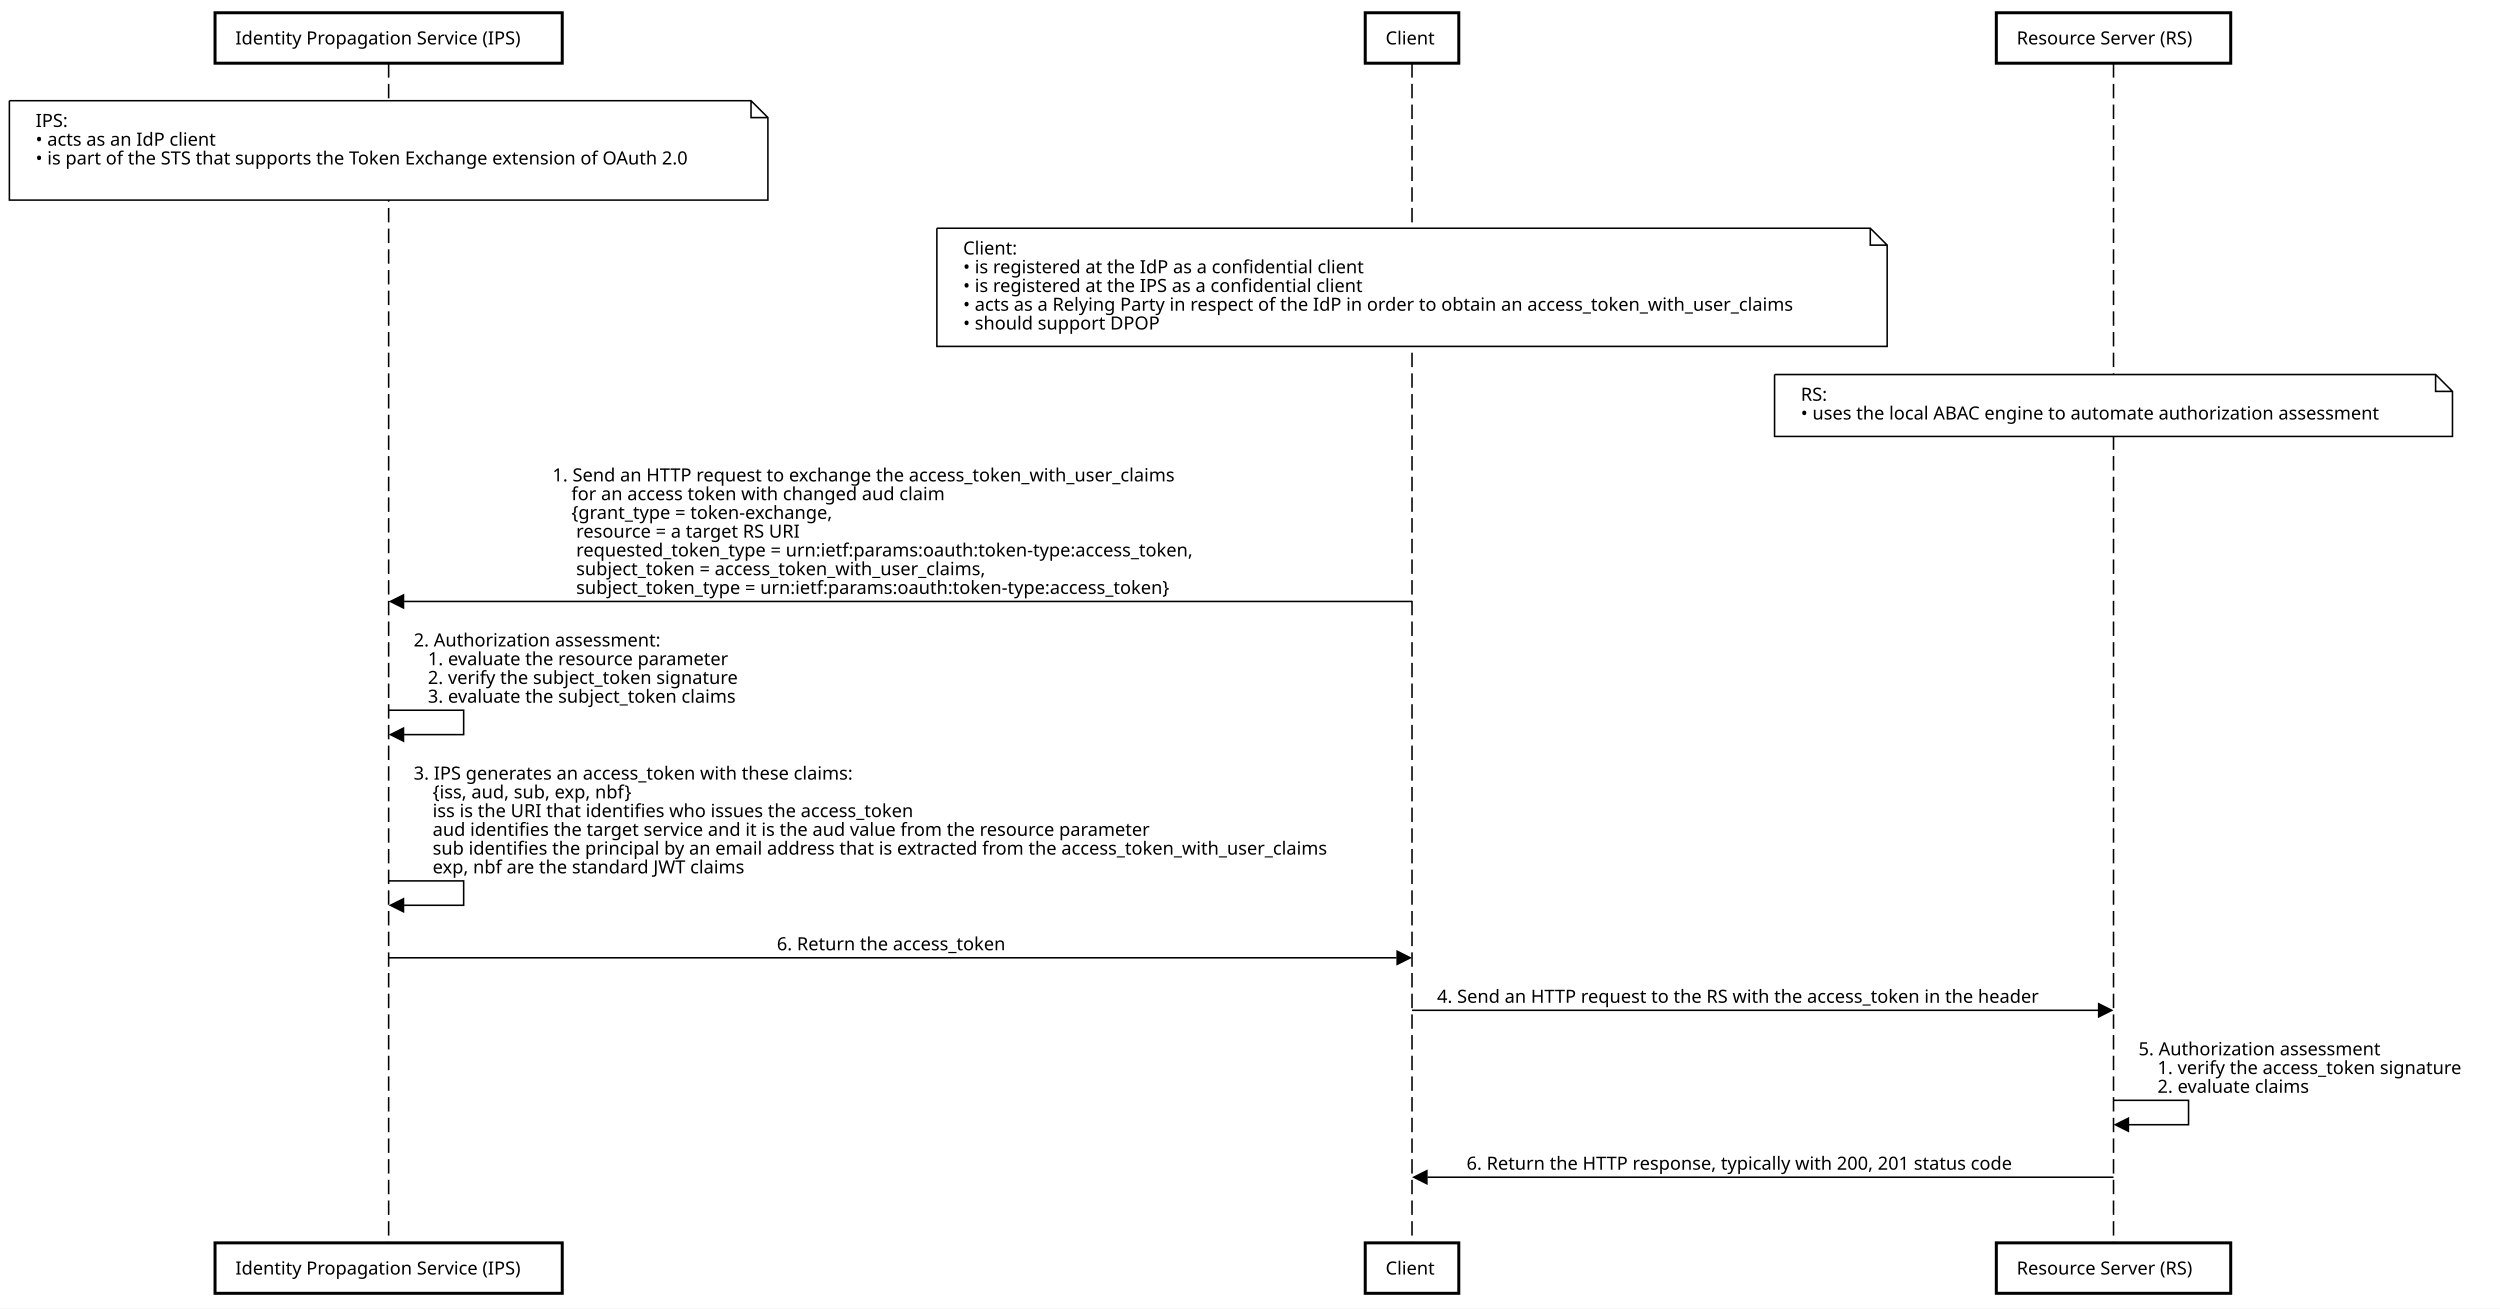
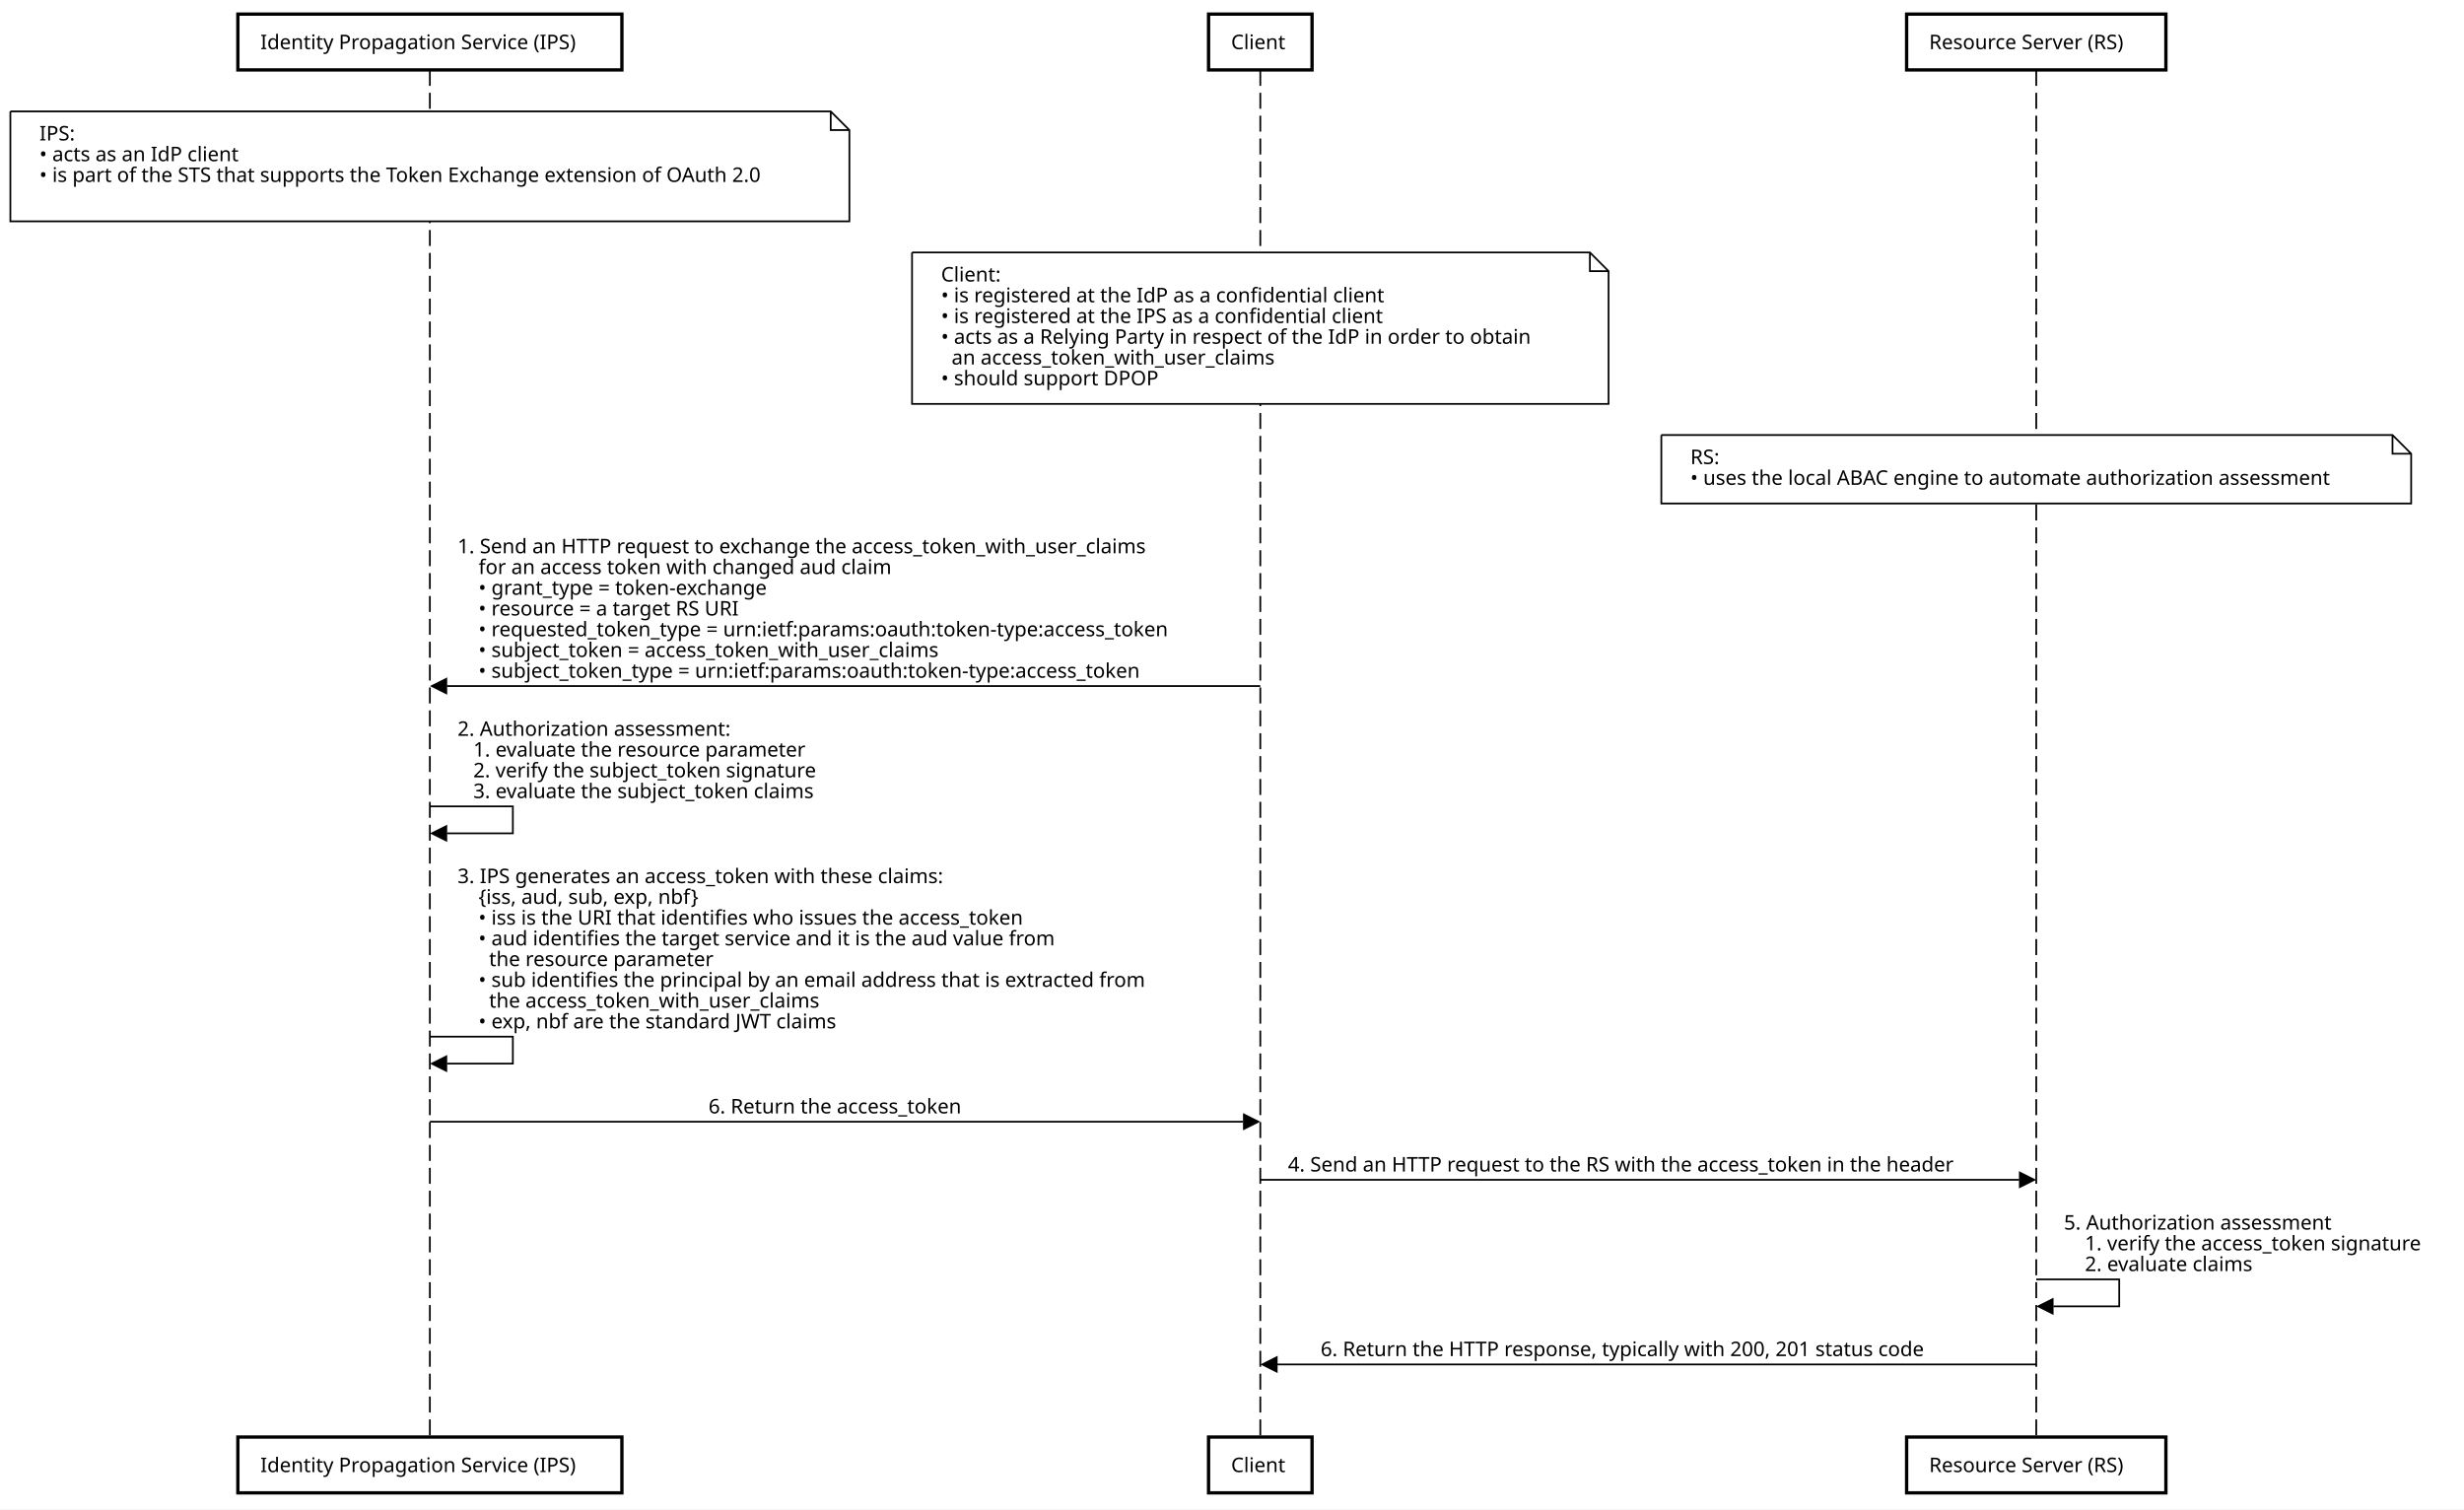
- <svg xmlns="http://www.w3.org/2000/svg" version="1.1" width="2010" height="1052">
+ <svg xmlns="http://www.w3.org/2000/svg" version="1.1" width="1791" height="1097">
  <defs />
  <g>
    <g />
    <g />
    <g />
    <g />
    <g />
    <g />
    <g />
    <g />
    <g />
    <g />
    <g />
    <g />
    <g />
    <g />
    <g />
    <g />
    <g />
    <g />
    <g />
    <g />
    <g />
    <g />
    <g />
    <g />
    <g />
    <g />
    <g />
    <g />
    <g />
    <g />
    <g />
    <g />
    <g />
    <g />
    <g />
    <g />
    <g />
-     <g>
-       <rect fill="white" stroke="none" x="0" y="0" width="2010" height="1052" />
-     </g>
-     <g />
-     <g>
-       <path fill="none" stroke="black" paint-order="fill stroke markers" d=" M 312.466 50.815 L 312.466 999.262" stroke-miterlimit="10" stroke-width="1.257" stroke-dasharray="11.599,5.026" />
-       <path fill="none" stroke="black" paint-order="fill stroke markers" d=" M 1135.26 50.815 L 1135.26 999.262" stroke-miterlimit="10" stroke-width="1.257" stroke-dasharray="11.599,5.026" />
-       <path fill="none" stroke="black" paint-order="fill stroke markers" d=" M 1699.27 50.815 L 1699.27 999.262" stroke-miterlimit="10" stroke-width="1.257" stroke-dasharray="11.599,5.026" />
+     <g />
+     <g />
+     <g />
+     <g>
+       <rect fill="white" stroke="none" x="0" y="0" width="1791" height="1097" />
+     </g>
+     <g />
+     <g>
+       <path fill="none" stroke="black" paint-order="fill stroke markers" d=" M 312.466 50.815 L 312.466 1044.498" stroke-miterlimit="10" stroke-width="1.257" stroke-dasharray="11.599,5.026" />
+       <path fill="none" stroke="black" paint-order="fill stroke markers" d=" M 916.076 50.815 L 916.076 1044.498" stroke-miterlimit="10" stroke-width="1.257" stroke-dasharray="11.599,5.026" />
+       <path fill="none" stroke="black" paint-order="fill stroke markers" d=" M 1480.086 50.815 L 1480.086 1044.498" stroke-miterlimit="10" stroke-width="1.257" stroke-dasharray="11.599,5.026" />
    </g>
    <g>
      <path fill="none" stroke="none" />
      <g>
        <path fill="white" stroke="black" paint-order="fill stroke markers" d=" M 172.889 10.253 L 452.043 10.253 L 452.043 50.815 L 172.889 50.815 L 172.889 10.253 Z" stroke-miterlimit="10" stroke-width="2.413" stroke-dasharray="" />
      </g>
      <g>
        <text fill="black" stroke="none" font-family="sans-serif" font-size="11pt" font-style="normal" font-weight="normal" text-decoration="normal" x="189.249" y="35.736" text-anchor="start" dominant-baseline="alphabetic" xml:space="preserve">Identity Propagation Service (IPS)</text>
      </g>
      <path fill="none" stroke="none" />
      <g>
-         <path fill="white" stroke="black" paint-order="fill stroke markers" d=" M 1097.65 10.253 L 1172.871 10.253 L 1172.871 50.815 L 1097.65 50.815 L 1097.65 10.253 Z" stroke-miterlimit="10" stroke-width="2.413" stroke-dasharray="" />
-       </g>
-       <g>
-         <text fill="black" stroke="none" font-family="sans-serif" font-size="11pt" font-style="normal" font-weight="normal" text-decoration="normal" x="1114.01" y="35.736" text-anchor="start" dominant-baseline="alphabetic" xml:space="preserve">Client</text>
-       </g>
-       <path fill="none" stroke="none" />
-       <g>
-         <path fill="white" stroke="black" paint-order="fill stroke markers" d=" M 1605.043 10.253 L 1793.497 10.253 L 1793.497 50.815 L 1605.043 50.815 L 1605.043 10.253 Z" stroke-miterlimit="10" stroke-width="2.413" stroke-dasharray="" />
-       </g>
-       <g>
-         <text fill="black" stroke="none" font-family="sans-serif" font-size="11pt" font-style="normal" font-weight="normal" text-decoration="normal" x="1621.403" y="35.736" text-anchor="start" dominant-baseline="alphabetic" xml:space="preserve">Resource Server (RS)</text>
-       </g>
-       <path fill="none" stroke="none" />
-       <g>
-         <path fill="white" stroke="black" paint-order="fill stroke markers" d=" M 172.889 999.262 L 452.043 999.262 L 452.043 1039.824 L 172.889 1039.824 L 172.889 999.262 Z" stroke-miterlimit="10" stroke-width="2.413" stroke-dasharray="" />
-       </g>
-       <g>
-         <text fill="black" stroke="none" font-family="sans-serif" font-size="11pt" font-style="normal" font-weight="normal" text-decoration="normal" x="189.249" y="1024.745" text-anchor="start" dominant-baseline="alphabetic" xml:space="preserve">Identity Propagation Service (IPS)</text>
-       </g>
-       <path fill="none" stroke="none" />
-       <g>
-         <path fill="white" stroke="black" paint-order="fill stroke markers" d=" M 1097.65 999.262 L 1172.871 999.262 L 1172.871 1039.824 L 1097.65 1039.824 L 1097.65 999.262 Z" stroke-miterlimit="10" stroke-width="2.413" stroke-dasharray="" />
-       </g>
-       <g>
-         <text fill="black" stroke="none" font-family="sans-serif" font-size="11pt" font-style="normal" font-weight="normal" text-decoration="normal" x="1114.01" y="1024.745" text-anchor="start" dominant-baseline="alphabetic" xml:space="preserve">Client</text>
-       </g>
-       <path fill="none" stroke="none" />
-       <g>
-         <path fill="white" stroke="black" paint-order="fill stroke markers" d=" M 1605.043 999.262 L 1793.497 999.262 L 1793.497 1039.824 L 1605.043 1039.824 L 1605.043 999.262 Z" stroke-miterlimit="10" stroke-width="2.413" stroke-dasharray="" />
-       </g>
-       <g>
-         <text fill="black" stroke="none" font-family="sans-serif" font-size="11pt" font-style="normal" font-weight="normal" text-decoration="normal" x="1621.403" y="1024.745" text-anchor="start" dominant-baseline="alphabetic" xml:space="preserve">Resource Server (RS)</text>
+         <path fill="white" stroke="black" paint-order="fill stroke markers" d=" M 878.466 10.253 L 953.686 10.253 L 953.686 50.815 L 878.466 50.815 L 878.466 10.253 Z" stroke-miterlimit="10" stroke-width="2.413" stroke-dasharray="" />
+       </g>
+       <g>
+         <text fill="black" stroke="none" font-family="sans-serif" font-size="11pt" font-style="normal" font-weight="normal" text-decoration="normal" x="894.826" y="35.736" text-anchor="start" dominant-baseline="alphabetic" xml:space="preserve">Client</text>
+       </g>
+       <path fill="none" stroke="none" />
+       <g>
+         <path fill="white" stroke="black" paint-order="fill stroke markers" d=" M 1385.859 10.253 L 1574.313 10.253 L 1574.313 50.815 L 1385.859 50.815 L 1385.859 10.253 Z" stroke-miterlimit="10" stroke-width="2.413" stroke-dasharray="" />
+       </g>
+       <g>
+         <text fill="black" stroke="none" font-family="sans-serif" font-size="11pt" font-style="normal" font-weight="normal" text-decoration="normal" x="1402.219" y="35.736" text-anchor="start" dominant-baseline="alphabetic" xml:space="preserve">Resource Server (RS)</text>
+       </g>
+       <path fill="none" stroke="none" />
+       <g>
+         <path fill="white" stroke="black" paint-order="fill stroke markers" d=" M 172.889 1044.498 L 452.043 1044.498 L 452.043 1085.06 L 172.889 1085.06 L 172.889 1044.498 Z" stroke-miterlimit="10" stroke-width="2.413" stroke-dasharray="" />
+       </g>
+       <g>
+         <text fill="black" stroke="none" font-family="sans-serif" font-size="11pt" font-style="normal" font-weight="normal" text-decoration="normal" x="189.249" y="1069.981" text-anchor="start" dominant-baseline="alphabetic" xml:space="preserve">Identity Propagation Service (IPS)</text>
+       </g>
+       <path fill="none" stroke="none" />
+       <g>
+         <path fill="white" stroke="black" paint-order="fill stroke markers" d=" M 878.466 1044.498 L 953.686 1044.498 L 953.686 1085.06 L 878.466 1085.06 L 878.466 1044.498 Z" stroke-miterlimit="10" stroke-width="2.413" stroke-dasharray="" />
+       </g>
+       <g>
+         <text fill="black" stroke="none" font-family="sans-serif" font-size="11pt" font-style="normal" font-weight="normal" text-decoration="normal" x="894.826" y="1069.981" text-anchor="start" dominant-baseline="alphabetic" xml:space="preserve">Client</text>
+       </g>
+       <path fill="none" stroke="none" />
+       <g>
+         <path fill="white" stroke="black" paint-order="fill stroke markers" d=" M 1385.859 1044.498 L 1574.313 1044.498 L 1574.313 1085.06 L 1385.859 1085.06 L 1385.859 1044.498 Z" stroke-miterlimit="10" stroke-width="2.413" stroke-dasharray="" />
+       </g>
+       <g>
+         <text fill="black" stroke="none" font-family="sans-serif" font-size="11pt" font-style="normal" font-weight="normal" text-decoration="normal" x="1402.219" y="1069.981" text-anchor="start" dominant-baseline="alphabetic" xml:space="preserve">Resource Server (RS)</text>
      </g>
    </g>
    <g>
      <path fill="white" stroke="black" paint-order="fill stroke markers" d=" M 7.539 80.972 L 603.822 80.972 L 617.393 94.543 L 617.393 160.889 L 7.539 160.889 L 7.539 80.972 M 603.822 80.972 L 603.822 94.543 L 617.393 94.543" stroke-miterlimit="10" stroke-width="1.257" stroke-dasharray="" />
      <g>
        <text fill="black" stroke="none" font-family="sans-serif" font-size="11pt" font-style="normal" font-weight="normal" text-decoration="normal" x="28.649" y="102.082" text-anchor="start" dominant-baseline="alphabetic" xml:space="preserve">IPS:</text>
        <text fill="black" stroke="none" font-family="sans-serif" font-size="11pt" font-style="normal" font-weight="normal" text-decoration="normal" x="28.649" y="117.161" text-anchor="start" dominant-baseline="alphabetic" xml:space="preserve">• acts as an IdP client</text>
        <text fill="black" stroke="none" font-family="sans-serif" font-size="11pt" font-style="normal" font-weight="normal" text-decoration="normal" x="28.649" y="132.24" text-anchor="start" dominant-baseline="alphabetic" xml:space="preserve">• is part of the STS that supports the Token Exchange extension of OAuth 2.0</text>
        <text fill="black" stroke="none" font-family="sans-serif" font-size="11pt" font-style="normal" font-weight="normal" text-decoration="normal" x="28.649" y="147.318" text-anchor="start" dominant-baseline="alphabetic" xml:space="preserve" />
      </g>
-       <path fill="white" stroke="black" paint-order="fill stroke markers" d=" M 753.242 183.507 L 1503.708 183.507 L 1517.279 197.078 L 1517.279 278.503 L 753.242 278.503 L 753.242 183.507 M 1503.708 183.507 L 1503.708 197.078 L 1517.279 197.078" stroke-miterlimit="10" stroke-width="1.257" stroke-dasharray="" />
-       <g>
-         <text fill="black" stroke="none" font-family="sans-serif" font-size="11pt" font-style="normal" font-weight="normal" text-decoration="normal" x="774.352" y="204.617" text-anchor="start" dominant-baseline="alphabetic" xml:space="preserve">Client:</text>
-         <text fill="black" stroke="none" font-family="sans-serif" font-size="11pt" font-style="normal" font-weight="normal" text-decoration="normal" x="774.352" y="219.696" text-anchor="start" dominant-baseline="alphabetic" xml:space="preserve">• is registered at the IdP as a confidential client</text>
-         <text fill="black" stroke="none" font-family="sans-serif" font-size="11pt" font-style="normal" font-weight="normal" text-decoration="normal" x="774.352" y="234.775" text-anchor="start" dominant-baseline="alphabetic" xml:space="preserve">• is registered at the IPS as a confidential client</text>
-         <text fill="black" stroke="none" font-family="sans-serif" font-size="11pt" font-style="normal" font-weight="normal" text-decoration="normal" x="774.352" y="249.853" text-anchor="start" dominant-baseline="alphabetic" xml:space="preserve">• acts as a Relying Party in respect of the IdP in order to obtain an access_token_with_user_claims</text>
-         <text fill="black" stroke="none" font-family="sans-serif" font-size="11pt" font-style="normal" font-weight="normal" text-decoration="normal" x="774.352" y="264.932" text-anchor="start" dominant-baseline="alphabetic" xml:space="preserve">• should support DPOP</text>
-       </g>
-       <path fill="white" stroke="black" paint-order="fill stroke markers" d=" M 1426.752 301.121 L 1958.218 301.121 L 1971.788 314.691 L 1971.788 350.88 L 1426.752 350.88 L 1426.752 301.121 M 1958.218 301.121 L 1958.218 314.691 L 1971.788 314.691" stroke-miterlimit="10" stroke-width="1.257" stroke-dasharray="" />
-       <g>
-         <text fill="black" stroke="none" font-family="sans-serif" font-size="11pt" font-style="normal" font-weight="normal" text-decoration="normal" x="1447.862" y="322.231" text-anchor="start" dominant-baseline="alphabetic" xml:space="preserve">RS:</text>
-         <text fill="black" stroke="none" font-family="sans-serif" font-size="11pt" font-style="normal" font-weight="normal" text-decoration="normal" x="1447.862" y="337.309" text-anchor="start" dominant-baseline="alphabetic" xml:space="preserve">• uses the local ABAC engine to automate authorization assessment</text>
-       </g>
-       <g>
-         <g>
-           <rect fill="white" stroke="none" x="441.893" y="373.498" width="544.59" height="19.602" />
-         </g>
-         <g>
-           <rect fill="white" stroke="none" x="441.893" y="388.577" width="346.374" height="19.602" />
-         </g>
-         <g>
-           <rect fill="white" stroke="none" x="441.893" y="403.655" width="255.84" height="19.602" />
-         </g>
-         <g>
-           <rect fill="white" stroke="none" x="441.893" y="418.734" width="225.357" height="19.602" />
-         </g>
-         <g>
-           <rect fill="white" stroke="none" x="441.893" y="433.813" width="563.94" height="19.602" />
-         </g>
-         <g>
-           <rect fill="white" stroke="none" x="441.893" y="448.891" width="385.857" height="19.602" />
-         </g>
-         <g>
-           <rect fill="white" stroke="none" x="441.893" y="463.97" width="547.657" height="19.602" />
-         </g>
-         <text fill="black" stroke="none" font-family="sans-serif" font-size="11pt" font-style="normal" font-weight="normal" text-decoration="normal" x="444.155" y="387.069" text-anchor="start" dominant-baseline="alphabetic" xml:space="preserve">1. Send an HTTP request to exchange the access_token_with_user_claims</text>
-         <text fill="black" stroke="none" font-family="sans-serif" font-size="11pt" font-style="normal" font-weight="normal" text-decoration="normal" x="444.155" y="402.148" text-anchor="start" dominant-baseline="alphabetic" xml:space="preserve">    for an access token with changed aud claim</text>
-         <text fill="black" stroke="none" font-family="sans-serif" font-size="11pt" font-style="normal" font-weight="normal" text-decoration="normal" x="444.155" y="417.226" text-anchor="start" dominant-baseline="alphabetic" xml:space="preserve">    {grant_type = token-exchange,</text>
-         <text fill="black" stroke="none" font-family="sans-serif" font-size="11pt" font-style="normal" font-weight="normal" text-decoration="normal" x="444.155" y="432.305" text-anchor="start" dominant-baseline="alphabetic" xml:space="preserve">     resource = a target RS URI</text>
-         <text fill="black" stroke="none" font-family="sans-serif" font-size="11pt" font-style="normal" font-weight="normal" text-decoration="normal" x="444.155" y="447.384" text-anchor="start" dominant-baseline="alphabetic" xml:space="preserve">     requested_token_type = urn:ietf:params:oauth:token-type:access_token,</text>
-         <text fill="black" stroke="none" font-family="sans-serif" font-size="11pt" font-style="normal" font-weight="normal" text-decoration="normal" x="444.155" y="462.462" text-anchor="start" dominant-baseline="alphabetic" xml:space="preserve">     subject_token = access_token_with_user_claims,</text>
-         <text fill="black" stroke="none" font-family="sans-serif" font-size="11pt" font-style="normal" font-weight="normal" text-decoration="normal" x="444.155" y="477.541" text-anchor="start" dominant-baseline="alphabetic" xml:space="preserve">     subject_token_type = urn:ietf:params:oauth:token-type:access_token}</text>
-       </g>
-       <g>
-         <path fill="none" stroke="black" paint-order="fill stroke markers" d=" M 1135.26 483.572 L 324.881 483.572" stroke-miterlimit="10" stroke-width="1.257" stroke-dasharray="" />
-         <g transform="translate(312.4661,483.5723) translate(-312.4661,-483.5723)">
-           <path fill="black" stroke="none" paint-order="stroke fill markers" d=" M 325.032 477.29 L 312.466 483.572 L 325.032 489.855 Z" />
-         </g>
-       </g>
-       <g>
-         <g>
-           <rect fill="white" stroke="none" x="330.309" y="506.19" width="218.09" height="19.602" />
-         </g>
-         <g>
-           <rect fill="white" stroke="none" x="330.309" y="521.269" width="280.09" height="19.602" />
-         </g>
-         <g>
-           <rect fill="white" stroke="none" x="330.309" y="536.348" width="287.39" height="19.602" />
-         </g>
-         <g>
-           <rect fill="white" stroke="none" x="330.309" y="551.426" width="287.857" height="19.602" />
-         </g>
-         <text fill="black" stroke="none" font-family="sans-serif" font-size="11pt" font-style="normal" font-weight="normal" text-decoration="normal" x="332.571" y="519.761" text-anchor="start" dominant-baseline="alphabetic" xml:space="preserve">2. Authorization assessment:</text>
-         <text fill="black" stroke="none" font-family="sans-serif" font-size="11pt" font-style="normal" font-weight="normal" text-decoration="normal" x="332.571" y="534.84" text-anchor="start" dominant-baseline="alphabetic" xml:space="preserve">   1. evaluate the resource parameter</text>
-         <text fill="black" stroke="none" font-family="sans-serif" font-size="11pt" font-style="normal" font-weight="normal" text-decoration="normal" x="332.571" y="549.918" text-anchor="start" dominant-baseline="alphabetic" xml:space="preserve">   2. verify the subject_token signature</text>
-         <text fill="black" stroke="none" font-family="sans-serif" font-size="11pt" font-style="normal" font-weight="normal" text-decoration="normal" x="332.571" y="564.997" text-anchor="start" dominant-baseline="alphabetic" xml:space="preserve">   3. evaluate the subject_token claims</text>
-       </g>
-       <g>
-         <path fill="none" stroke="black" paint-order="fill stroke markers" d=" M 312.466 571.028 L 372.781 571.028 L 372.781 590.631 L 324.881 590.631" stroke-miterlimit="10" stroke-width="1.257" stroke-dasharray="" />
-         <g transform="translate(312.4661,590.6307) translate(-312.4661,-590.6307)">
-           <path fill="black" stroke="none" paint-order="stroke fill markers" d=" M 325.032 584.348 L 312.466 590.631 L 325.032 596.913 Z" />
-         </g>
-       </g>
-       <g>
-         <g>
-           <rect fill="white" stroke="none" x="330.309" y="613.249" width="387.94" height="19.602" />
-         </g>
-         <g>
-           <rect fill="white" stroke="none" x="330.309" y="628.327" width="202.99" height="19.602" />
-         </g>
-         <g>
-           <rect fill="white" stroke="none" x="330.309" y="643.406" width="440.474" height="19.602" />
-         </g>
-         <g>
-           <rect fill="white" stroke="none" x="330.309" y="658.485" width="645.024" height="19.602" />
-         </g>
-         <g>
-           <rect fill="white" stroke="none" x="330.309" y="673.563" width="799.674" height="19.602" />
-         </g>
-         <g>
-           <rect fill="white" stroke="none" x="330.309" y="688.642" width="294.257" height="19.602" />
-         </g>
-         <text fill="black" stroke="none" font-family="sans-serif" font-size="11pt" font-style="normal" font-weight="normal" text-decoration="normal" x="332.571" y="626.819" text-anchor="start" dominant-baseline="alphabetic" xml:space="preserve">3. IPS generates an access_token with these claims:</text>
-         <text fill="black" stroke="none" font-family="sans-serif" font-size="11pt" font-style="normal" font-weight="normal" text-decoration="normal" x="332.571" y="641.898" text-anchor="start" dominant-baseline="alphabetic" xml:space="preserve">    {iss, aud, sub, exp, nbf}</text>
-         <text fill="black" stroke="none" font-family="sans-serif" font-size="11pt" font-style="normal" font-weight="normal" text-decoration="normal" x="332.571" y="656.977" text-anchor="start" dominant-baseline="alphabetic" xml:space="preserve">    iss is the URI that identifies who issues the access_token</text>
-         <text fill="black" stroke="none" font-family="sans-serif" font-size="11pt" font-style="normal" font-weight="normal" text-decoration="normal" x="332.571" y="672.055" text-anchor="start" dominant-baseline="alphabetic" xml:space="preserve">    aud identifies the target service and it is the aud value from the resource parameter</text>
-         <text fill="black" stroke="none" font-family="sans-serif" font-size="11pt" font-style="normal" font-weight="normal" text-decoration="normal" x="332.571" y="687.134" text-anchor="start" dominant-baseline="alphabetic" xml:space="preserve">    sub identifies the principal by an email address that is extracted from the access_token_with_user_claims</text>
-         <text fill="black" stroke="none" font-family="sans-serif" font-size="11pt" font-style="normal" font-weight="normal" text-decoration="normal" x="332.571" y="702.213" text-anchor="start" dominant-baseline="alphabetic" xml:space="preserve">    exp, nbf are the standard JWT claims</text>
-       </g>
-       <g>
-         <path fill="none" stroke="black" paint-order="fill stroke markers" d=" M 312.466 708.244 L 372.781 708.244 L 372.781 727.846 L 324.881 727.846" stroke-miterlimit="10" stroke-width="1.257" stroke-dasharray="" />
-         <g transform="translate(312.4661,727.8464) translate(-312.4661,-727.8464)">
-           <path fill="black" stroke="none" paint-order="stroke fill markers" d=" M 325.032 721.564 L 312.466 727.846 L 325.032 734.129 Z" />
-         </g>
-       </g>
-       <g>
-         <g>
-           <rect fill="white" stroke="none" x="622.31" y="750.464" width="203.107" height="19.602" />
-         </g>
-         <text fill="black" stroke="none" font-family="sans-serif" font-size="11pt" font-style="normal" font-weight="normal" text-decoration="normal" x="624.572" y="764.035" text-anchor="start" dominant-baseline="alphabetic" xml:space="preserve">6. Return the access_token</text>
-       </g>
-       <g>
-         <path fill="none" stroke="black" paint-order="fill stroke markers" d=" M 312.466 770.067 L 1122.846 770.067" stroke-miterlimit="10" stroke-width="1.257" stroke-dasharray="" />
-         <g transform="translate(1135.26,770.0666) translate(-1135.26,-770.0666)">
-           <path fill="black" stroke="none" paint-order="stroke fill markers" d=" M 1122.695 763.784 L 1135.26 770.067 L 1122.695 776.349 Z" />
-         </g>
-       </g>
-       <g>
-         <g>
-           <rect fill="white" stroke="none" x="1153.103" y="792.685" width="528.324" height="19.602" />
-         </g>
-         <text fill="black" stroke="none" font-family="sans-serif" font-size="11pt" font-style="normal" font-weight="normal" text-decoration="normal" x="1155.365" y="806.255" text-anchor="start" dominant-baseline="alphabetic" xml:space="preserve">4. Send an HTTP request to the RS with the access_token in the header</text>
-       </g>
-       <g>
-         <path fill="none" stroke="black" paint-order="fill stroke markers" d=" M 1135.26 812.287 L 1686.855 812.287" stroke-miterlimit="10" stroke-width="1.257" stroke-dasharray="" />
-         <g transform="translate(1699.27,812.2868) translate(-1699.27,-812.2868)">
-           <path fill="black" stroke="none" paint-order="stroke fill markers" d=" M 1686.705 806.004 L 1699.27 812.287 L 1686.705 818.57 Z" />
-         </g>
-       </g>
-       <g>
-         <g>
-           <rect fill="white" stroke="none" x="1717.113" y="834.905" width="213.14" height="19.602" />
-         </g>
-         <g>
-           <rect fill="white" stroke="none" x="1717.113" y="849.983" width="288.307" height="19.602" />
-         </g>
-         <g>
-           <rect fill="white" stroke="none" x="1717.113" y="865.062" width="157.54" height="19.602" />
-         </g>
-         <text fill="black" stroke="none" font-family="sans-serif" font-size="11pt" font-style="normal" font-weight="normal" text-decoration="normal" x="1719.375" y="848.476" text-anchor="start" dominant-baseline="alphabetic" xml:space="preserve">5. Authorization assessment</text>
-         <text fill="black" stroke="none" font-family="sans-serif" font-size="11pt" font-style="normal" font-weight="normal" text-decoration="normal" x="1719.375" y="863.554" text-anchor="start" dominant-baseline="alphabetic" xml:space="preserve">    1. verify the access_token signature</text>
-         <text fill="black" stroke="none" font-family="sans-serif" font-size="11pt" font-style="normal" font-weight="normal" text-decoration="normal" x="1719.375" y="878.633" text-anchor="start" dominant-baseline="alphabetic" xml:space="preserve">    2. evaluate claims</text>
-       </g>
-       <g>
-         <path fill="none" stroke="black" paint-order="fill stroke markers" d=" M 1699.27 884.664 L 1759.585 884.664 L 1759.585 904.267 L 1711.685 904.267" stroke-miterlimit="10" stroke-width="1.257" stroke-dasharray="" />
-         <g transform="translate(1699.27,904.2666) translate(-1699.27,-904.2666)">
-           <path fill="black" stroke="none" paint-order="stroke fill markers" d=" M 1711.836 897.984 L 1699.27 904.267 L 1711.836 910.549 Z" />
-         </g>
-       </g>
-       <g>
-         <g>
-           <rect fill="white" stroke="none" x="1176.828" y="926.885" width="480.874" height="19.602" />
-         </g>
-         <text fill="black" stroke="none" font-family="sans-serif" font-size="11pt" font-style="normal" font-weight="normal" text-decoration="normal" x="1179.09" y="940.455" text-anchor="start" dominant-baseline="alphabetic" xml:space="preserve">6. Return the HTTP response, typically with 200, 201 status code</text>
-       </g>
-       <g>
-         <path fill="none" stroke="black" paint-order="fill stroke markers" d=" M 1699.27 946.487 L 1147.675 946.487" stroke-miterlimit="10" stroke-width="1.257" stroke-dasharray="" />
-         <g transform="translate(1135.26,946.4868) translate(-1135.26,-946.4868)">
-           <path fill="black" stroke="none" paint-order="stroke fill markers" d=" M 1147.826 940.204 L 1135.26 946.487 L 1147.826 952.77 Z" />
+       <path fill="white" stroke="black" paint-order="fill stroke markers" d=" M 662.932 183.507 L 1155.649 183.507 L 1169.219 197.078 L 1169.219 293.581 L 662.932 293.581 L 662.932 183.507 M 1155.649 183.507 L 1155.649 197.078 L 1169.219 197.078" stroke-miterlimit="10" stroke-width="1.257" stroke-dasharray="" />
+       <g>
+         <text fill="black" stroke="none" font-family="sans-serif" font-size="11pt" font-style="normal" font-weight="normal" text-decoration="normal" x="684.043" y="204.617" text-anchor="start" dominant-baseline="alphabetic" xml:space="preserve">Client:</text>
+         <text fill="black" stroke="none" font-family="sans-serif" font-size="11pt" font-style="normal" font-weight="normal" text-decoration="normal" x="684.043" y="219.696" text-anchor="start" dominant-baseline="alphabetic" xml:space="preserve">• is registered at the IdP as a confidential client</text>
+         <text fill="black" stroke="none" font-family="sans-serif" font-size="11pt" font-style="normal" font-weight="normal" text-decoration="normal" x="684.043" y="234.775" text-anchor="start" dominant-baseline="alphabetic" xml:space="preserve">• is registered at the IPS as a confidential client</text>
+         <text fill="black" stroke="none" font-family="sans-serif" font-size="11pt" font-style="normal" font-weight="normal" text-decoration="normal" x="684.043" y="249.853" text-anchor="start" dominant-baseline="alphabetic" xml:space="preserve">• acts as a Relying Party in respect of the IdP in order to obtain</text>
+         <text fill="black" stroke="none" font-family="sans-serif" font-size="11pt" font-style="normal" font-weight="normal" text-decoration="normal" x="684.043" y="264.932" text-anchor="start" dominant-baseline="alphabetic" xml:space="preserve">  an access_token_with_user_claims</text>
+         <text fill="black" stroke="none" font-family="sans-serif" font-size="11pt" font-style="normal" font-weight="normal" text-decoration="normal" x="684.043" y="280.011" text-anchor="start" dominant-baseline="alphabetic" xml:space="preserve">• should support DPOP</text>
+       </g>
+       <path fill="white" stroke="black" paint-order="fill stroke markers" d=" M 1207.567 316.199 L 1739.033 316.199 L 1752.604 329.77 L 1752.604 365.959 L 1207.567 365.959 L 1207.567 316.199 M 1739.033 316.199 L 1739.033 329.77 L 1752.604 329.77" stroke-miterlimit="10" stroke-width="1.257" stroke-dasharray="" />
+       <g>
+         <text fill="black" stroke="none" font-family="sans-serif" font-size="11pt" font-style="normal" font-weight="normal" text-decoration="normal" x="1228.677" y="337.309" text-anchor="start" dominant-baseline="alphabetic" xml:space="preserve">RS:</text>
+         <text fill="black" stroke="none" font-family="sans-serif" font-size="11pt" font-style="normal" font-weight="normal" text-decoration="normal" x="1228.677" y="352.388" text-anchor="start" dominant-baseline="alphabetic" xml:space="preserve">• uses the local ABAC engine to automate authorization assessment</text>
+       </g>
+       <g>
+         <g>
+           <rect fill="white" stroke="none" x="330.309" y="388.577" width="544.59" height="19.602" />
+         </g>
+         <g>
+           <rect fill="white" stroke="none" x="330.309" y="403.655" width="346.374" height="19.602" />
+         </g>
+         <g>
+           <rect fill="white" stroke="none" x="330.309" y="418.734" width="255.157" height="19.602" />
+         </g>
+         <g>
+           <rect fill="white" stroke="none" x="330.309" y="433.813" width="234.007" height="19.602" />
+         </g>
+         <g>
+           <rect fill="white" stroke="none" x="330.309" y="448.891" width="567.924" height="19.602" />
+         </g>
+         <g>
+           <rect fill="white" stroke="none" x="330.309" y="463.97" width="389.84" height="19.602" />
+         </g>
+         <g>
+           <rect fill="white" stroke="none" x="330.309" y="479.049" width="546.974" height="19.602" />
+         </g>
+         <text fill="black" stroke="none" font-family="sans-serif" font-size="11pt" font-style="normal" font-weight="normal" text-decoration="normal" x="332.571" y="402.148" text-anchor="start" dominant-baseline="alphabetic" xml:space="preserve">1. Send an HTTP request to exchange the access_token_with_user_claims</text>
+         <text fill="black" stroke="none" font-family="sans-serif" font-size="11pt" font-style="normal" font-weight="normal" text-decoration="normal" x="332.571" y="417.226" text-anchor="start" dominant-baseline="alphabetic" xml:space="preserve">    for an access token with changed aud claim</text>
+         <text fill="black" stroke="none" font-family="sans-serif" font-size="11pt" font-style="normal" font-weight="normal" text-decoration="normal" x="332.571" y="432.305" text-anchor="start" dominant-baseline="alphabetic" xml:space="preserve">    • grant_type = token-exchange</text>
+         <text fill="black" stroke="none" font-family="sans-serif" font-size="11pt" font-style="normal" font-weight="normal" text-decoration="normal" x="332.571" y="447.384" text-anchor="start" dominant-baseline="alphabetic" xml:space="preserve">    • resource = a target RS URI</text>
+         <text fill="black" stroke="none" font-family="sans-serif" font-size="11pt" font-style="normal" font-weight="normal" text-decoration="normal" x="332.571" y="462.462" text-anchor="start" dominant-baseline="alphabetic" xml:space="preserve">    • requested_token_type = urn:ietf:params:oauth:token-type:access_token</text>
+         <text fill="black" stroke="none" font-family="sans-serif" font-size="11pt" font-style="normal" font-weight="normal" text-decoration="normal" x="332.571" y="477.541" text-anchor="start" dominant-baseline="alphabetic" xml:space="preserve">    • subject_token = access_token_with_user_claims</text>
+         <text fill="black" stroke="none" font-family="sans-serif" font-size="11pt" font-style="normal" font-weight="normal" text-decoration="normal" x="332.571" y="492.619" text-anchor="start" dominant-baseline="alphabetic" xml:space="preserve">    • subject_token_type = urn:ietf:params:oauth:token-type:access_token</text>
+       </g>
+       <g>
+         <path fill="none" stroke="black" paint-order="fill stroke markers" d=" M 916.076 498.651 L 324.881 498.651" stroke-miterlimit="10" stroke-width="1.257" stroke-dasharray="" />
+         <g transform="translate(312.4661,498.6509) translate(-312.4661,-498.6509)">
+           <path fill="black" stroke="none" paint-order="stroke fill markers" d=" M 325.032 492.368 L 312.466 498.651 L 325.032 504.934 Z" />
+         </g>
+       </g>
+       <g>
+         <g>
+           <rect fill="white" stroke="none" x="330.309" y="521.269" width="218.09" height="19.602" />
+         </g>
+         <g>
+           <rect fill="white" stroke="none" x="330.309" y="536.348" width="280.09" height="19.602" />
+         </g>
+         <g>
+           <rect fill="white" stroke="none" x="330.309" y="551.426" width="287.39" height="19.602" />
+         </g>
+         <g>
+           <rect fill="white" stroke="none" x="330.309" y="566.505" width="287.857" height="19.602" />
+         </g>
+         <text fill="black" stroke="none" font-family="sans-serif" font-size="11pt" font-style="normal" font-weight="normal" text-decoration="normal" x="332.571" y="534.84" text-anchor="start" dominant-baseline="alphabetic" xml:space="preserve">2. Authorization assessment:</text>
+         <text fill="black" stroke="none" font-family="sans-serif" font-size="11pt" font-style="normal" font-weight="normal" text-decoration="normal" x="332.571" y="549.918" text-anchor="start" dominant-baseline="alphabetic" xml:space="preserve">   1. evaluate the resource parameter</text>
+         <text fill="black" stroke="none" font-family="sans-serif" font-size="11pt" font-style="normal" font-weight="normal" text-decoration="normal" x="332.571" y="564.997" text-anchor="start" dominant-baseline="alphabetic" xml:space="preserve">   2. verify the subject_token signature</text>
+         <text fill="black" stroke="none" font-family="sans-serif" font-size="11pt" font-style="normal" font-weight="normal" text-decoration="normal" x="332.571" y="580.076" text-anchor="start" dominant-baseline="alphabetic" xml:space="preserve">   3. evaluate the subject_token claims</text>
+       </g>
+       <g>
+         <path fill="none" stroke="black" paint-order="fill stroke markers" d=" M 312.466 586.107 L 372.781 586.107 L 372.781 605.709 L 324.881 605.709" stroke-miterlimit="10" stroke-width="1.257" stroke-dasharray="" />
+         <g transform="translate(312.4661,605.7093) translate(-312.4661,-605.7093)">
+           <path fill="black" stroke="none" paint-order="stroke fill markers" d=" M 325.032 599.427 L 312.466 605.709 L 325.032 611.992 Z" />
+         </g>
+       </g>
+       <g>
+         <g>
+           <rect fill="white" stroke="none" x="330.309" y="628.327" width="387.94" height="19.602" />
+         </g>
+         <g>
+           <rect fill="white" stroke="none" x="330.309" y="643.406" width="202.99" height="19.602" />
+         </g>
+         <g>
+           <rect fill="white" stroke="none" x="330.309" y="658.485" width="453.79" height="19.602" />
+         </g>
+         <g>
+           <rect fill="white" stroke="none" x="330.309" y="673.563" width="479.29" height="19.602" />
+         </g>
+         <g>
+           <rect fill="white" stroke="none" x="330.309" y="688.642" width="206.907" height="19.602" />
+         </g>
+         <g>
+           <rect fill="white" stroke="none" x="330.309" y="703.721" width="549.44" height="19.602" />
+         </g>
+         <g>
+           <rect fill="white" stroke="none" x="330.309" y="718.799" width="291.407" height="19.602" />
+         </g>
+         <g>
+           <rect fill="white" stroke="none" x="330.309" y="733.878" width="307.574" height="19.602" />
+         </g>
+         <text fill="black" stroke="none" font-family="sans-serif" font-size="11pt" font-style="normal" font-weight="normal" text-decoration="normal" x="332.571" y="641.898" text-anchor="start" dominant-baseline="alphabetic" xml:space="preserve">3. IPS generates an access_token with these claims:</text>
+         <text fill="black" stroke="none" font-family="sans-serif" font-size="11pt" font-style="normal" font-weight="normal" text-decoration="normal" x="332.571" y="656.977" text-anchor="start" dominant-baseline="alphabetic" xml:space="preserve">    {iss, aud, sub, exp, nbf}</text>
+         <text fill="black" stroke="none" font-family="sans-serif" font-size="11pt" font-style="normal" font-weight="normal" text-decoration="normal" x="332.571" y="672.055" text-anchor="start" dominant-baseline="alphabetic" xml:space="preserve">    • iss is the URI that identifies who issues the access_token</text>
+         <text fill="black" stroke="none" font-family="sans-serif" font-size="11pt" font-style="normal" font-weight="normal" text-decoration="normal" x="332.571" y="687.134" text-anchor="start" dominant-baseline="alphabetic" xml:space="preserve">    • aud identifies the target service and it is the aud value from</text>
+         <text fill="black" stroke="none" font-family="sans-serif" font-size="11pt" font-style="normal" font-weight="normal" text-decoration="normal" x="332.571" y="702.213" text-anchor="start" dominant-baseline="alphabetic" xml:space="preserve">      the resource parameter</text>
+         <text fill="black" stroke="none" font-family="sans-serif" font-size="11pt" font-style="normal" font-weight="normal" text-decoration="normal" x="332.571" y="717.291" text-anchor="start" dominant-baseline="alphabetic" xml:space="preserve">    • sub identifies the principal by an email address that is extracted from</text>
+         <text fill="black" stroke="none" font-family="sans-serif" font-size="11pt" font-style="normal" font-weight="normal" text-decoration="normal" x="332.571" y="732.37" text-anchor="start" dominant-baseline="alphabetic" xml:space="preserve">      the access_token_with_user_claims</text>
+         <text fill="black" stroke="none" font-family="sans-serif" font-size="11pt" font-style="normal" font-weight="normal" text-decoration="normal" x="332.571" y="747.449" text-anchor="start" dominant-baseline="alphabetic" xml:space="preserve">    • exp, nbf are the standard JWT claims</text>
+       </g>
+       <g>
+         <path fill="none" stroke="black" paint-order="fill stroke markers" d=" M 312.466 753.48 L 372.781 753.48 L 372.781 773.082 L 324.881 773.082" stroke-miterlimit="10" stroke-width="1.257" stroke-dasharray="" />
+         <g transform="translate(312.4661,773.0823) translate(-312.4661,-773.0823)">
+           <path fill="black" stroke="none" paint-order="stroke fill markers" d=" M 325.032 766.8 L 312.466 773.082 L 325.032 779.365 Z" />
+         </g>
+       </g>
+       <g>
+         <g>
+           <rect fill="white" stroke="none" x="512.718" y="795.7" width="203.107" height="19.602" />
+         </g>
+         <text fill="black" stroke="none" font-family="sans-serif" font-size="11pt" font-style="normal" font-weight="normal" text-decoration="normal" x="514.979" y="809.271" text-anchor="start" dominant-baseline="alphabetic" xml:space="preserve">6. Return the access_token</text>
+       </g>
+       <g>
+         <path fill="none" stroke="black" paint-order="fill stroke markers" d=" M 312.466 815.303 L 903.661 815.303" stroke-miterlimit="10" stroke-width="1.257" stroke-dasharray="" />
+         <g transform="translate(916.0759,815.3026) translate(-916.0759,-815.3026)">
+           <path fill="black" stroke="none" paint-order="stroke fill markers" d=" M 903.51 809.02 L 916.076 815.303 L 903.51 821.585 Z" />
+         </g>
+       </g>
+       <g>
+         <g>
+           <rect fill="white" stroke="none" x="933.919" y="837.921" width="528.324" height="19.602" />
+         </g>
+         <text fill="black" stroke="none" font-family="sans-serif" font-size="11pt" font-style="normal" font-weight="normal" text-decoration="normal" x="936.181" y="851.491" text-anchor="start" dominant-baseline="alphabetic" xml:space="preserve">4. Send an HTTP request to the RS with the access_token in the header</text>
+       </g>
+       <g>
+         <path fill="none" stroke="black" paint-order="fill stroke markers" d=" M 916.076 857.523 L 1467.671 857.523" stroke-miterlimit="10" stroke-width="1.257" stroke-dasharray="" />
+         <g transform="translate(1480.086,857.5228) translate(-1480.086,-857.5228)">
+           <path fill="black" stroke="none" paint-order="stroke fill markers" d=" M 1467.52 851.24 L 1480.086 857.523 L 1467.52 863.806 Z" />
+         </g>
+       </g>
+       <g>
+         <g>
+           <rect fill="white" stroke="none" x="1497.929" y="880.141" width="213.14" height="19.602" />
+         </g>
+         <g>
+           <rect fill="white" stroke="none" x="1497.929" y="895.219" width="288.307" height="19.602" />
+         </g>
+         <g>
+           <rect fill="white" stroke="none" x="1497.929" y="910.298" width="157.54" height="19.602" />
+         </g>
+         <text fill="black" stroke="none" font-family="sans-serif" font-size="11pt" font-style="normal" font-weight="normal" text-decoration="normal" x="1500.19" y="893.712" text-anchor="start" dominant-baseline="alphabetic" xml:space="preserve">5. Authorization assessment</text>
+         <text fill="black" stroke="none" font-family="sans-serif" font-size="11pt" font-style="normal" font-weight="normal" text-decoration="normal" x="1500.19" y="908.79" text-anchor="start" dominant-baseline="alphabetic" xml:space="preserve">    1. verify the access_token signature</text>
+         <text fill="black" stroke="none" font-family="sans-serif" font-size="11pt" font-style="normal" font-weight="normal" text-decoration="normal" x="1500.19" y="923.869" text-anchor="start" dominant-baseline="alphabetic" xml:space="preserve">    2. evaluate claims</text>
+       </g>
+       <g>
+         <path fill="none" stroke="black" paint-order="fill stroke markers" d=" M 1480.086 929.9 L 1540.4 929.9 L 1540.4 949.503 L 1492.5 949.503" stroke-miterlimit="10" stroke-width="1.257" stroke-dasharray="" />
+         <g transform="translate(1480.086,949.5025) translate(-1480.086,-949.5025)">
+           <path fill="black" stroke="none" paint-order="stroke fill markers" d=" M 1492.651 943.22 L 1480.086 949.503 L 1492.651 955.785 Z" />
+         </g>
+       </g>
+       <g>
+         <g>
+           <rect fill="white" stroke="none" x="957.644" y="972.121" width="480.874" height="19.602" />
+         </g>
+         <text fill="black" stroke="none" font-family="sans-serif" font-size="11pt" font-style="normal" font-weight="normal" text-decoration="normal" x="959.906" y="985.691" text-anchor="start" dominant-baseline="alphabetic" xml:space="preserve">6. Return the HTTP response, typically with 200, 201 status code</text>
+       </g>
+       <g>
+         <path fill="none" stroke="black" paint-order="fill stroke markers" d=" M 1480.086 991.723 L 928.491 991.723" stroke-miterlimit="10" stroke-width="1.257" stroke-dasharray="" />
+         <g transform="translate(916.0759,991.7228) translate(-916.0759,-991.7228)">
+           <path fill="black" stroke="none" paint-order="stroke fill markers" d=" M 928.641 985.44 L 916.076 991.723 L 928.641 998.006 Z" />
        </g>
      </g>
    </g>
  </g>
</svg>
